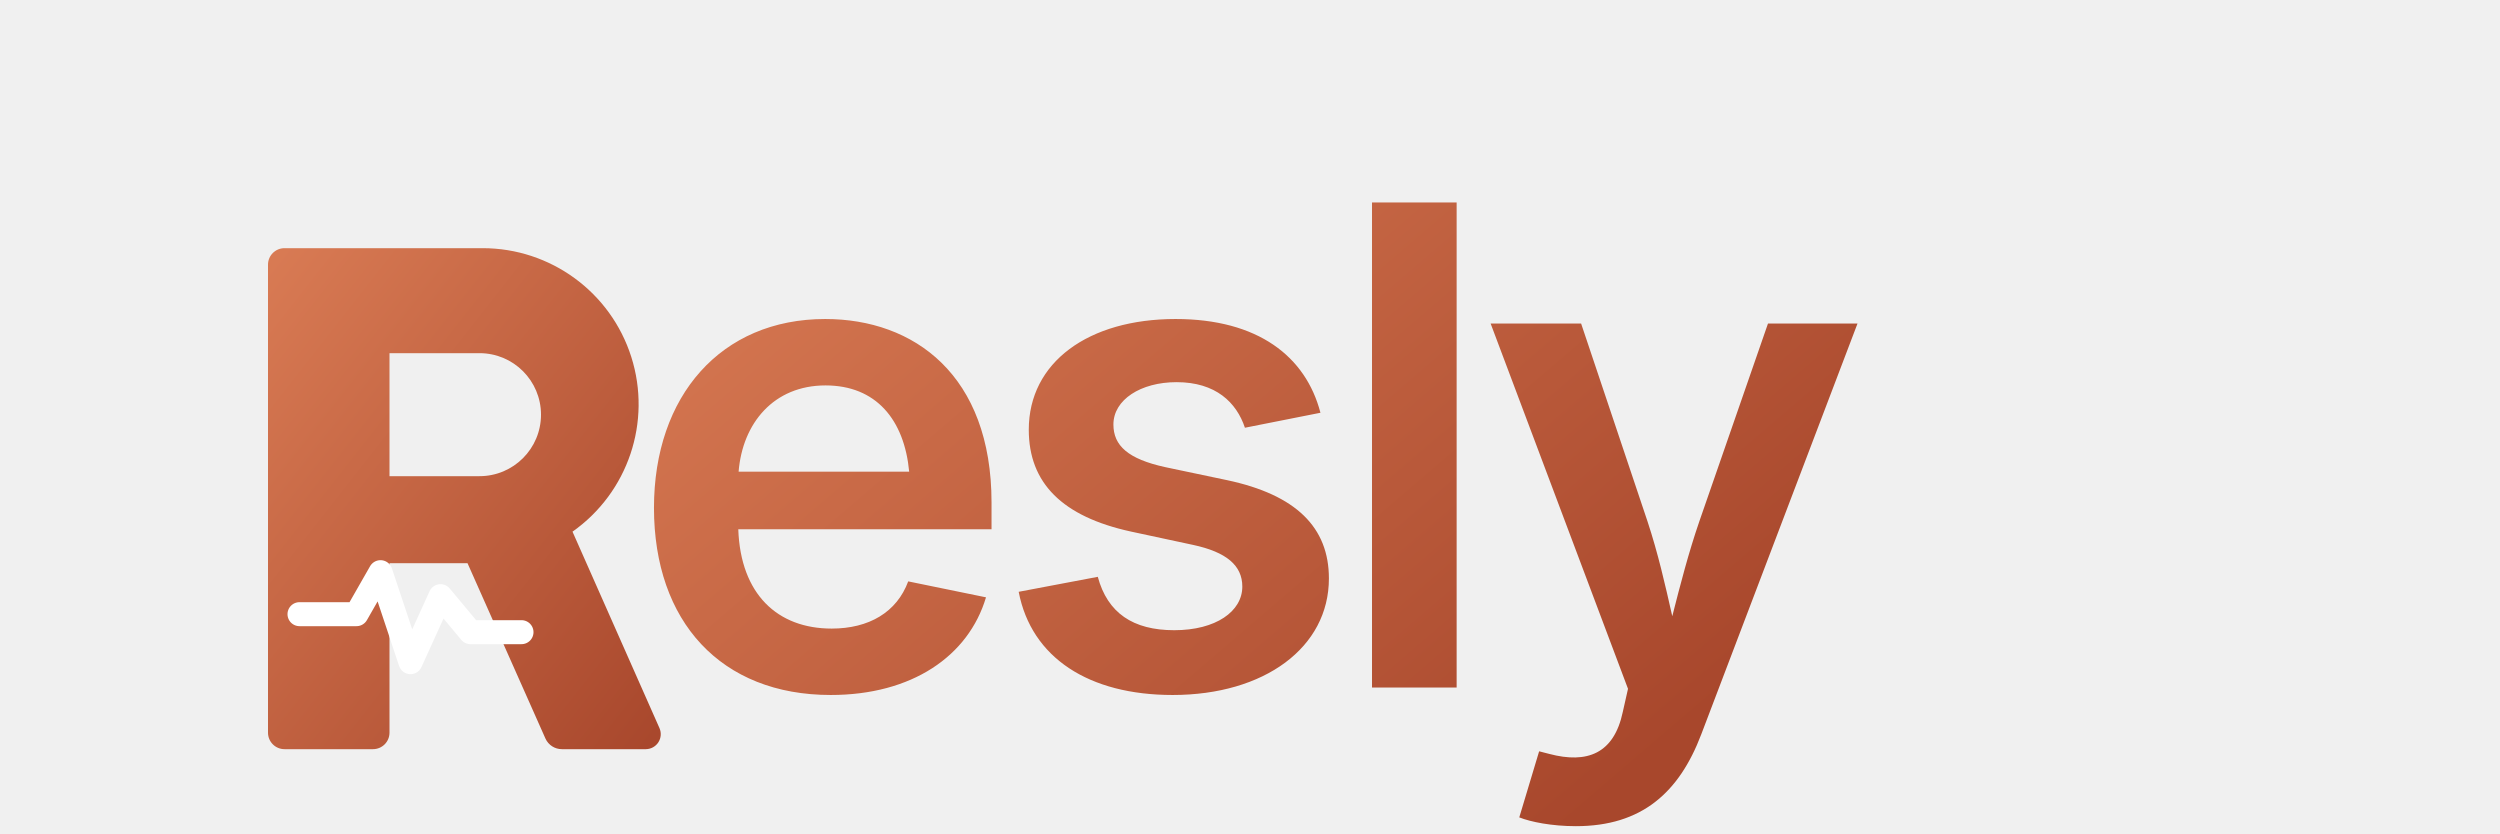
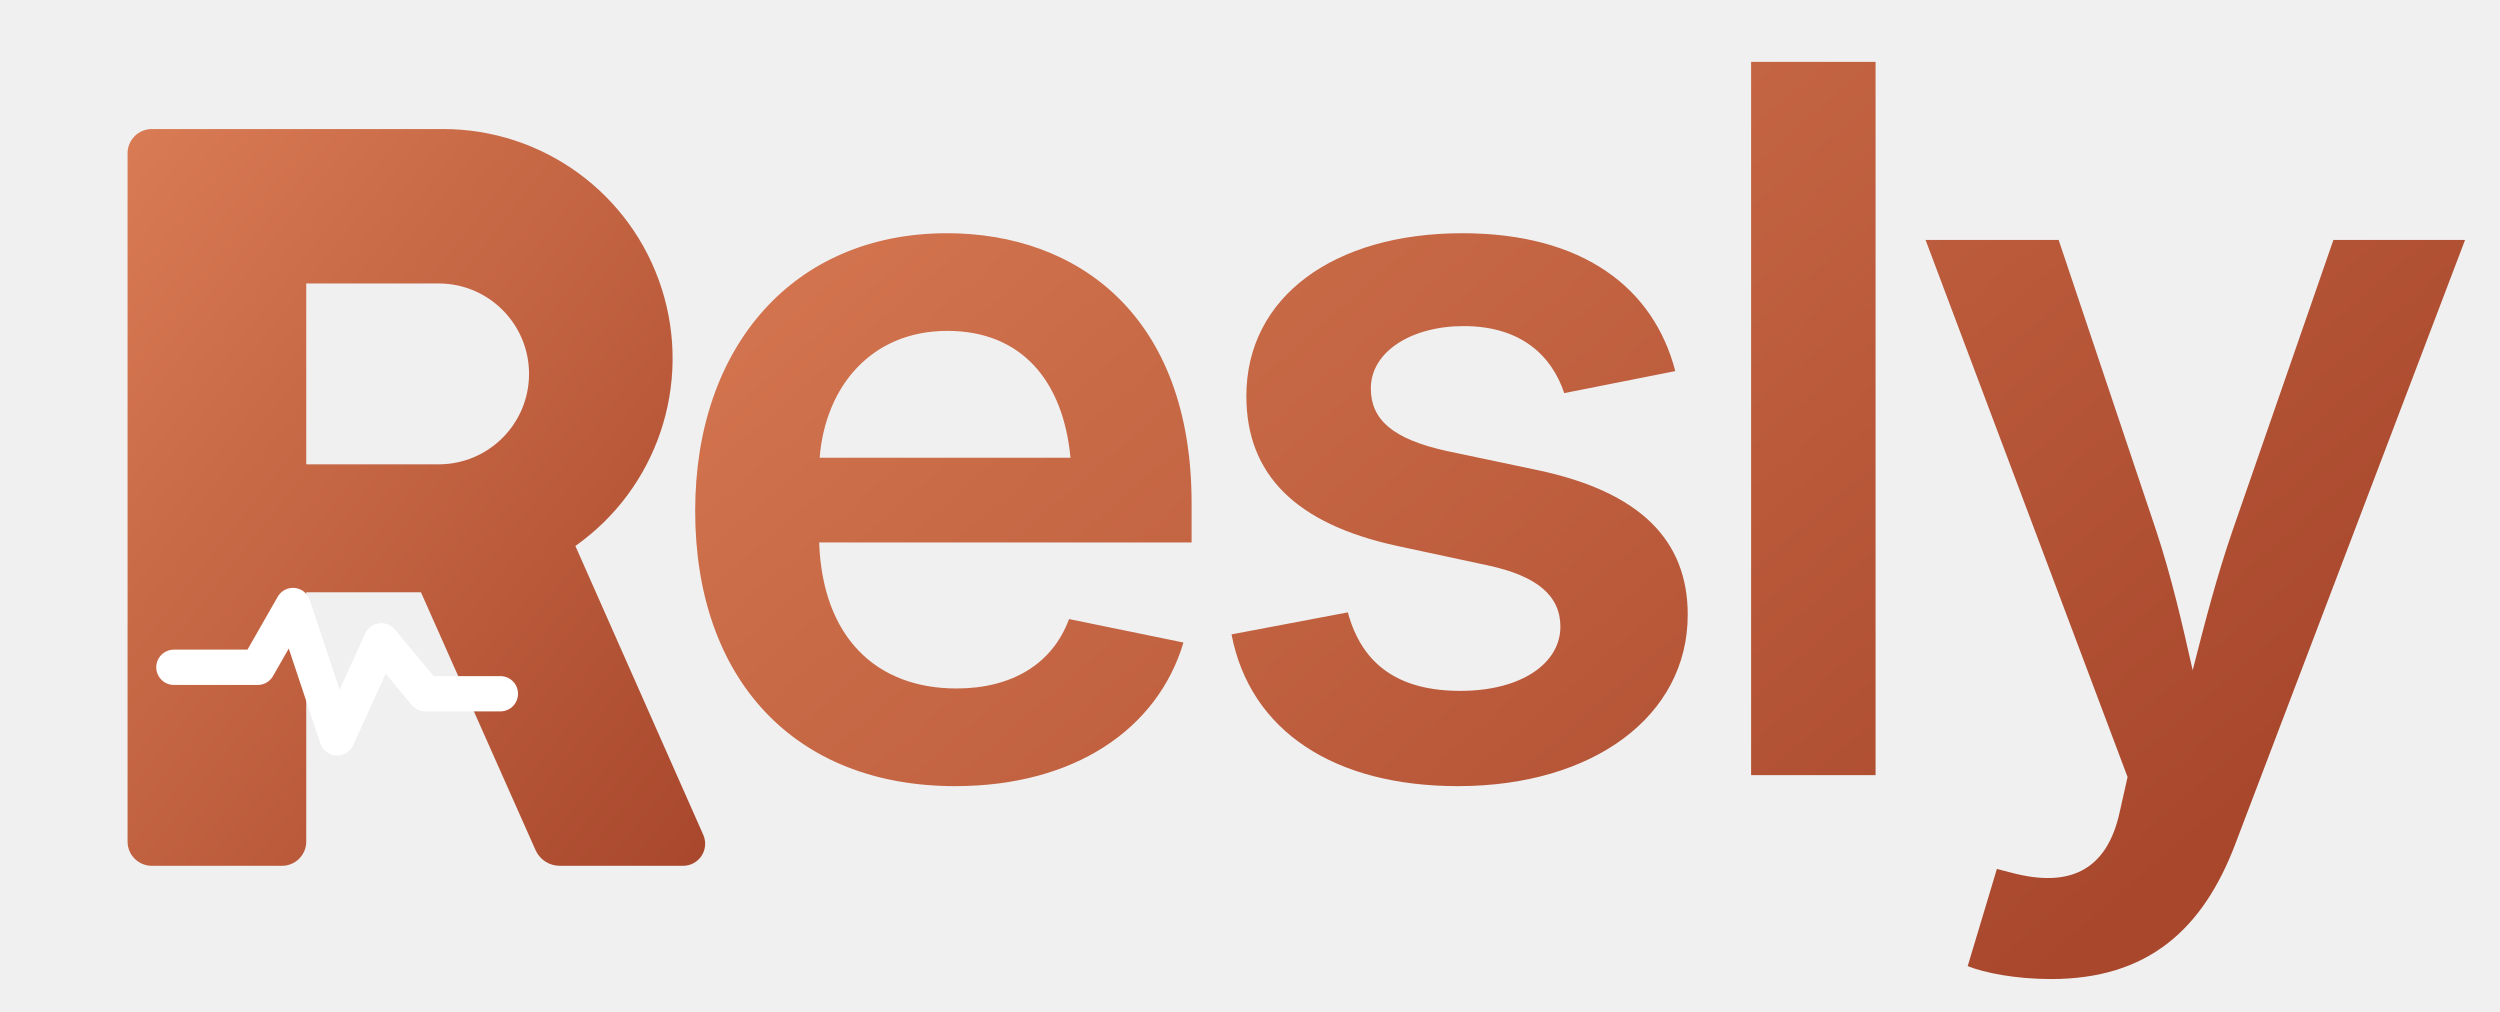
- <svg xmlns="http://www.w3.org/2000/svg" viewBox="0 0 1200 400" preserveAspectRatio="xMidYMid meet">
+ <svg xmlns="http://www.w3.org/2000/svg" viewBox="87 77 816 330" preserveAspectRatio="xMidYMid meet">
  <defs>
    <linearGradient id="g" x1="0" y1="0" x2="1" y2="1">
      <stop offset="0%" stop-color="#D97B54" />
      <stop offset="100%" stop-color="#A8472C" />
    </linearGradient>
    <linearGradient id="gtext" x1="0" y1="0" x2="1" y2="0.6">
      <stop offset="0%" stop-color="#D97B54" />
      <stop offset="100%" stop-color="#A8472C" />
    </linearGradient>
    <style>
      .word { font-family: 'Inter', 'Helvetica Neue', Arial, sans-serif; font-weight: 600; font-size: 320px; letter-spacing: -14px; fill: url(#gtext); }
    </style>
  </defs>
  <g transform="translate(30,50) scale(0.72)">
    <path fill="url(#g)" fill-rule="evenodd" d="       M148 96 h132 a104 104 0 0 1 60 189       l58 131 a10 10 0 0 1 -9 14 h-56 a12 12 0 0 1 -11 -7       l-52 -117 h-52 v113 a11 11 0 0 1 -11 11 h-59 a11 11 0 0 1 -11 -11       v-312 a11 11 0 0 1 11 -11 z       M218 166 v82 h60 a41 41 0 0 0 0 -82 z     " />
    <path fill="none" stroke="#ffffff" stroke-width="16" stroke-linecap="round" stroke-linejoin="round" d="       M158 340 L196 340 L212 312 L232 372 L252 328 L272 352 L306 352     " />
  </g>
  <text x="300" y="330" class="word">esly</text>
</svg>
